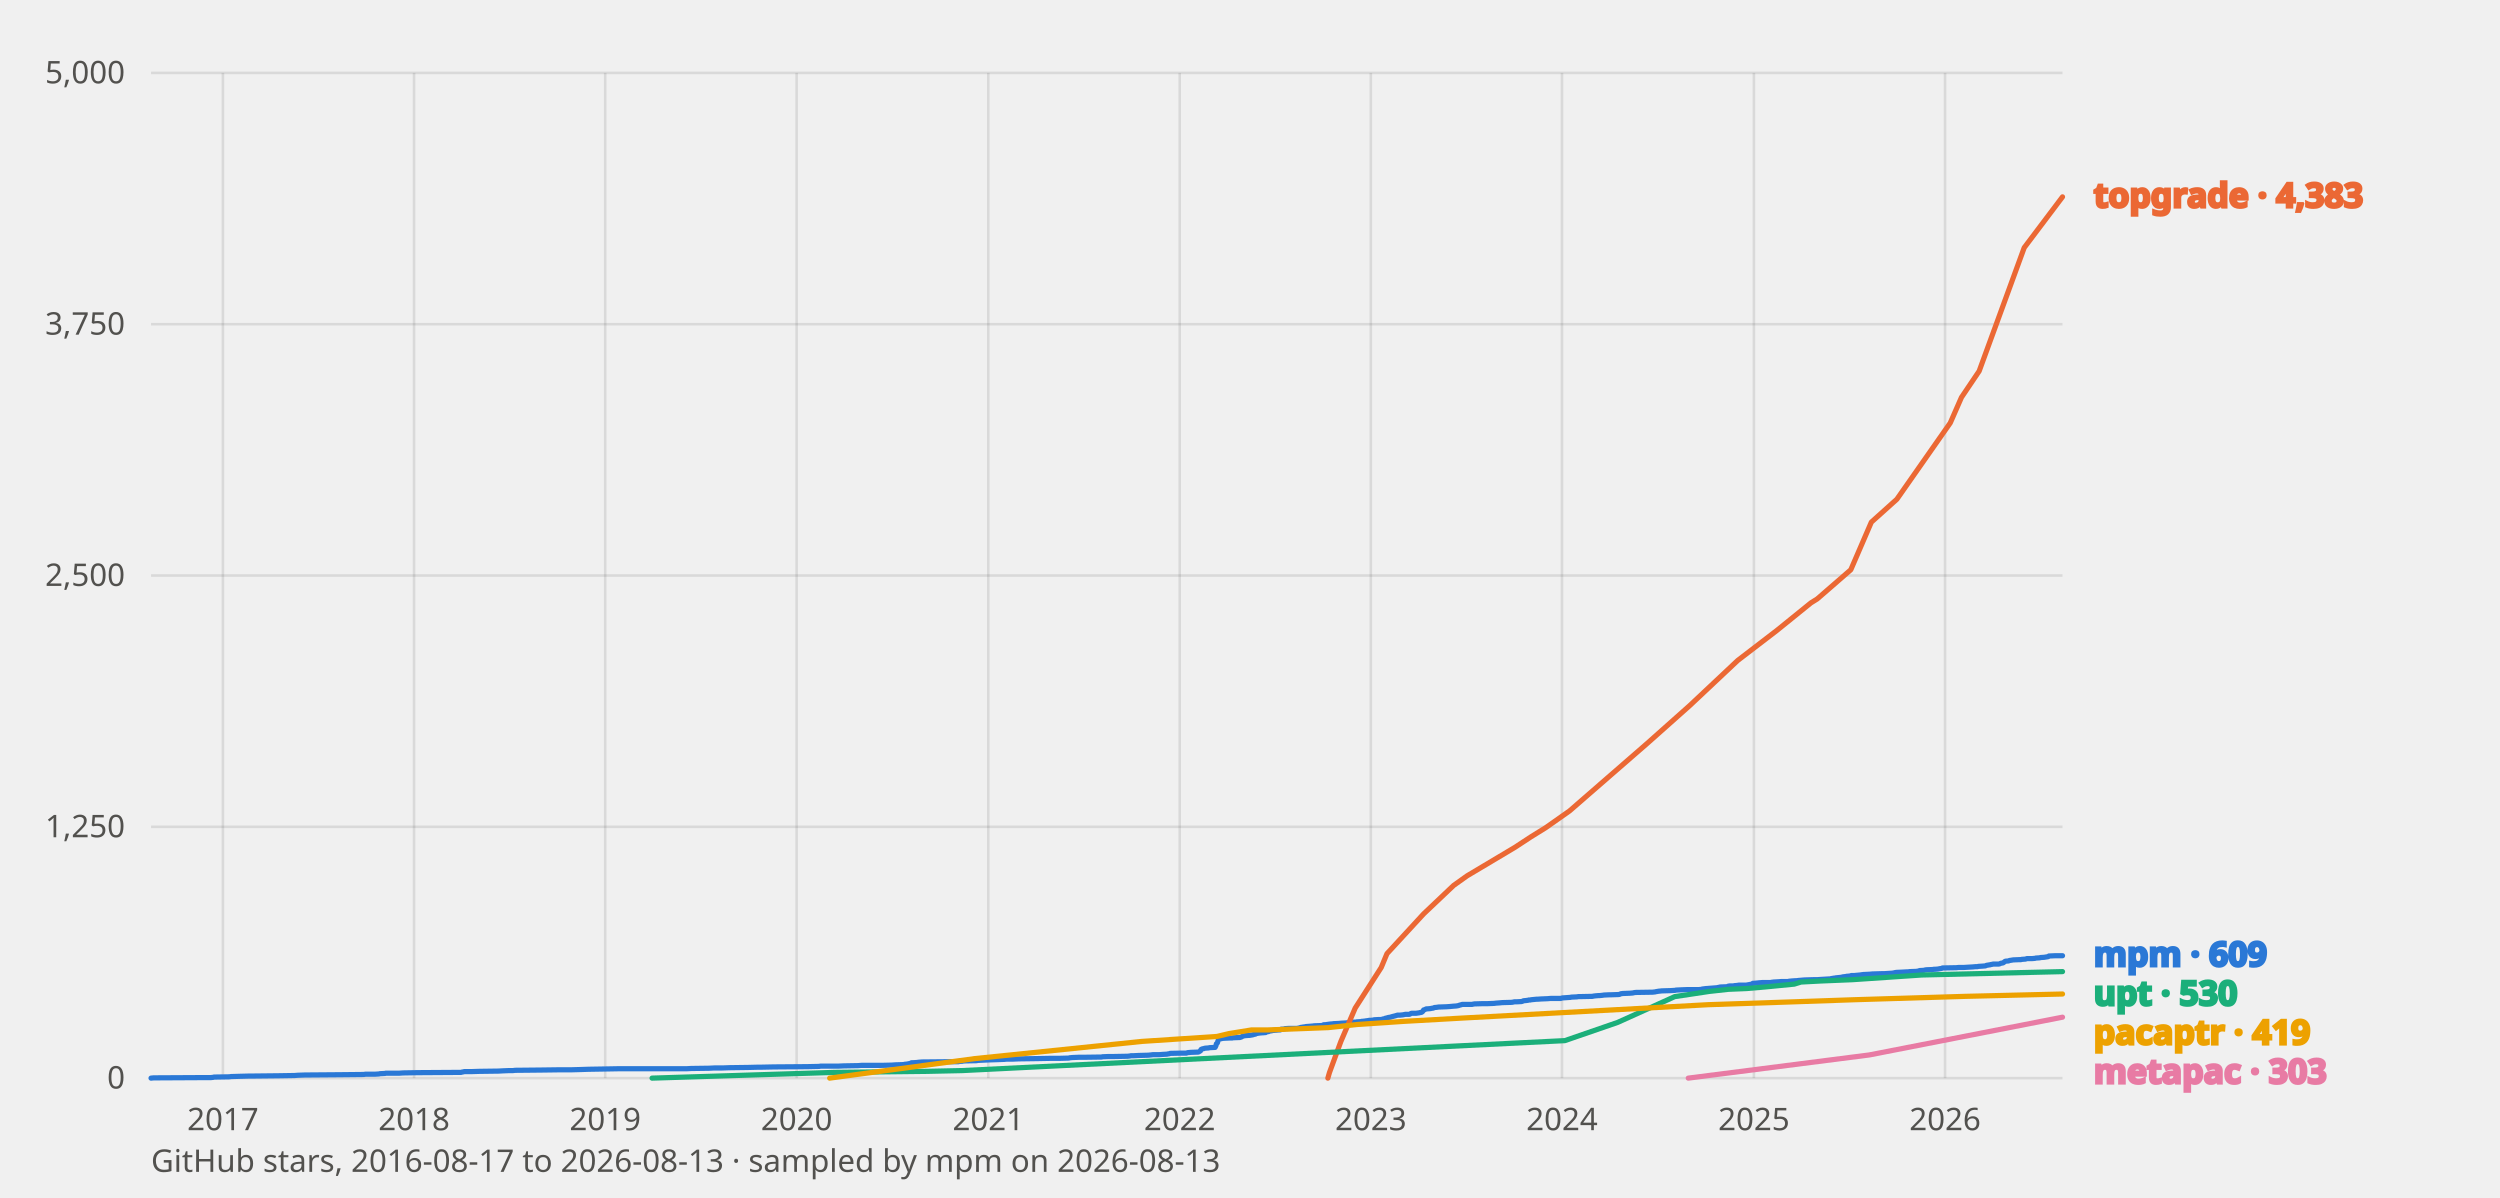
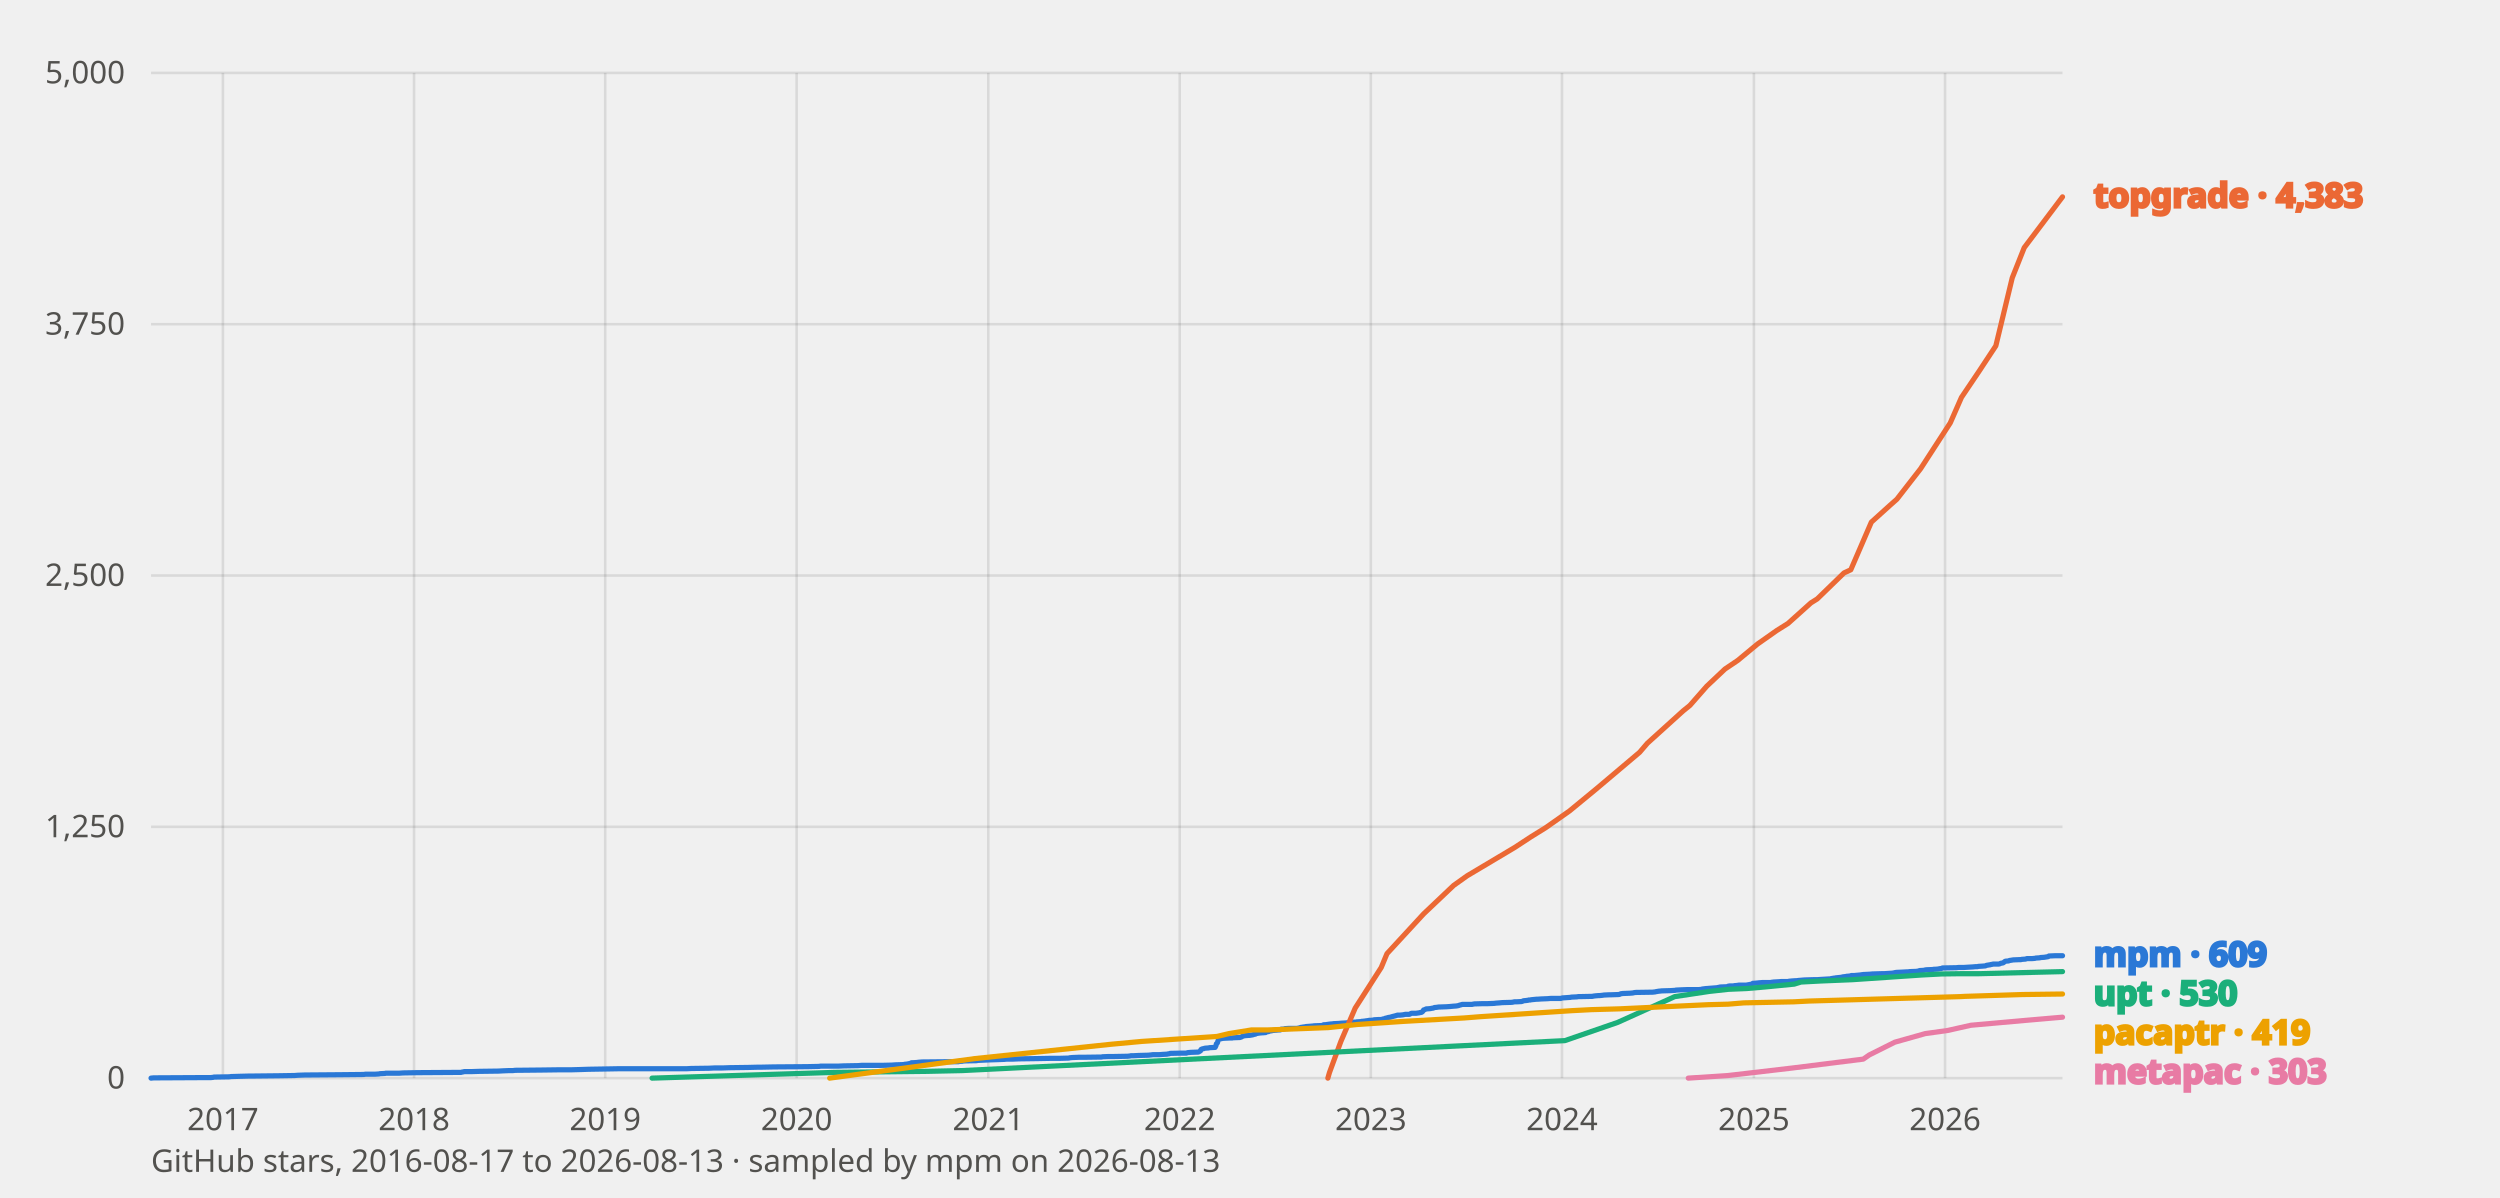
<svg xmlns="http://www.w3.org/2000/svg" viewBox="0 0 960 460" width="960" height="460" font-family="system-ui, sans-serif" role="img" aria-label="GitHub star history of mpm and its benchmarked peers">
  <style>
    text{fill:#0b0b0b}
    .tick{font-size:12px;fill:#52514e}
    .lbl{font-size:13px;font-weight:600;fill:currentColor}
    .grid{stroke:#0b0b0b;stroke-opacity:.10;stroke-width:1}
    .axis{font-size:12px;fill:#52514e}
    polyline{fill:none;stroke-width:2;stroke-linejoin:round;stroke-linecap:round}
    .s-mpm{stroke:#2a78d6;color:#2a78d6}
    .s-topgrade{stroke:#eb6834;color:#eb6834}
    .s-upt{stroke:#1baf7a;color:#1baf7a}
    .s-pacaptr{stroke:#eda100;color:#eda100}
    .s-metapac{stroke:#e87ba4;color:#e87ba4}
    @media (prefers-color-scheme: dark) {
      text{fill:#fff}
      .tick,.axis{fill:#c3c2b7}
      .grid{stroke:#fff;stroke-opacity:.14}
      .s-mpm{stroke:#3987e5;color:#3987e5}
      .s-topgrade{stroke:#d95926;color:#d95926}
      .s-upt{stroke:#199e70;color:#199e70}
      .s-pacaptr{stroke:#c98500;color:#c98500}
      .s-metapac{stroke:#d55181;color:#d55181}
    }
  </style>
  <line class="grid" x1="58" y1="414.0" x2="792" y2="414.0" />
  <text class="tick" x="48" y="418.0" text-anchor="end">0</text>
  <line class="grid" x1="58" y1="317.5" x2="792" y2="317.5" />
  <text class="tick" x="48" y="321.5" text-anchor="end">1,250</text>
  <line class="grid" x1="58" y1="221.0" x2="792" y2="221.0" />
  <text class="tick" x="48" y="225.0" text-anchor="end">2,500</text>
  <line class="grid" x1="58" y1="124.5" x2="792" y2="124.5" />
  <text class="tick" x="48" y="128.5" text-anchor="end">3,750</text>
  <line class="grid" x1="58" y1="28.0" x2="792" y2="28.0" />
  <text class="tick" x="48" y="32.0" text-anchor="end">5,000</text>
  <line class="grid" x1="85.6" y1="28" x2="85.6" y2="414" />
  <text class="tick" x="85.6" y="434" text-anchor="middle">2017</text>
  <line class="grid" x1="159.0" y1="28" x2="159.0" y2="414" />
  <text class="tick" x="159.0" y="434" text-anchor="middle">2018</text>
  <line class="grid" x1="232.4" y1="28" x2="232.4" y2="414" />
  <text class="tick" x="232.4" y="434" text-anchor="middle">2019</text>
  <line class="grid" x1="305.9" y1="28" x2="305.9" y2="414" />
  <text class="tick" x="305.9" y="434" text-anchor="middle">2020</text>
  <line class="grid" x1="379.5" y1="28" x2="379.5" y2="414" />
  <text class="tick" x="379.5" y="434" text-anchor="middle">2021</text>
  <line class="grid" x1="453.0" y1="28" x2="453.0" y2="414" />
  <text class="tick" x="453.0" y="434" text-anchor="middle">2022</text>
  <line class="grid" x1="526.4" y1="28" x2="526.4" y2="414" />
  <text class="tick" x="526.4" y="434" text-anchor="middle">2023</text>
  <line class="grid" x1="599.8" y1="28" x2="599.8" y2="414" />
  <text class="tick" x="599.8" y="434" text-anchor="middle">2024</text>
  <line class="grid" x1="673.5" y1="28" x2="673.5" y2="414" />
  <text class="tick" x="673.5" y="434" text-anchor="middle">2025</text>
  <line class="grid" x1="746.9" y1="28" x2="746.9" y2="414" />
  <text class="tick" x="746.9" y="434" text-anchor="middle">2026</text>
  <polyline class="s-mpm" points="58.0,414.0 59.0,413.9 77.3,413.8 80.9,413.8 81.9,413.7 82.1,413.6 88.0,413.5 88.8,413.4 92.2,413.3 96.0,413.2 97.6,413.2 106.9,413.1 113.1,413.0 114.3,412.9 117.2,412.8 117.8,412.8 130.2,412.7 139.7,412.6 140.3,412.5 143.9,412.5 145.5,412.4 145.9,412.3 147.9,412.2 148.1,412.1 153.4,412.1 154.8,412.0 160.6,411.9 175.9,411.8 177.1,411.8 177.3,411.7 177.9,411.6 178.3,411.5 180.9,411.5 184.0,411.4 191.4,411.3 193.2,411.2 195.6,411.1 197.0,411.1 197.8,411.0 207.7,410.9 214.9,410.8 219.4,410.8 223.0,410.7 226.0,410.6 231.8,410.5 237.3,410.4 263.6,410.4 265.4,410.3 272.3,410.2 274.3,410.1 277.3,410.1 280.1,410.0 287.2,409.9 291.2,409.8 292.4,409.8 297.2,409.7 309.9,409.6 314.5,409.5 315.1,409.4 321.8,409.4 324.0,409.3 329.6,409.2 330.8,409.1 338.5,409.1 342.5,409.0 343.9,408.9 347.1,408.8 347.3,408.7 348.3,408.6 349.3,408.4 349.7,408.3 350.0,408.1 350.4,408.1 352.0,408.0 352.8,407.9 354.0,407.8 364.4,407.7 368.1,407.7 368.3,407.6 369.7,407.5 369.9,407.4 375.1,407.3 375.3,407.2 379.9,407.0 382.9,406.9 385.6,406.8 386.6,406.7 389.0,406.7 391.2,406.6 398.2,406.5 403.5,406.4 406.9,406.4 410.5,406.3 410.7,406.2 411.7,406.1 414.1,406.0 415.7,406.0 423.0,405.9 423.4,405.8 425.8,405.7 427.8,405.7 433.0,405.6 433.9,405.5 434.3,405.4 435.3,405.4 437.3,405.3 440.9,405.2 441.9,405.1 442.7,405.0 445.1,405.0 446.3,404.9 448.1,404.8 448.5,404.7 448.7,404.7 449.1,404.6 449.3,404.5 453.6,404.4 455.6,404.4 455.8,404.3 456.2,404.2 457.4,404.1 460.2,404.0 461.0,403.5 461.2,403.0 461.4,402.9 461.6,402.8 462.0,402.7 462.2,402.7 462.4,402.6 462.8,402.5 464.2,402.4 464.4,402.3 464.6,402.3 466.6,402.2 466.9,401.6 467.1,400.8 467.3,400.7 467.5,400.4 467.7,399.7 467.9,399.2 468.1,399.0 468.3,398.9 468.9,398.9 469.1,398.8 469.9,398.7 472.1,398.6 473.1,398.6 473.5,398.5 476.1,398.4 476.7,398.2 476.9,398.1 477.1,397.9 477.3,397.9 477.5,397.8 478.1,397.7 479.3,397.6 479.7,397.6 480.9,397.4 481.3,397.3 481.5,397.2 482.1,397.1 482.3,396.9 482.5,396.9 482.9,396.8 483.6,396.7 484.6,396.6 484.8,396.6 486.0,396.5 486.2,396.3 487.2,396.1 487.4,395.9 487.8,395.9 488.4,395.8 488.8,395.7 491.0,395.5 491.6,395.5 491.8,395.4 492.0,395.2 492.8,395.2 493.2,395.1 493.4,395.0 495.0,394.9 498.0,394.9 498.6,394.8 499.0,394.7 499.6,394.5 499.8,394.5 500.3,394.4 501.1,394.3 501.5,394.2 504.1,394.0 504.7,393.9 504.9,393.9 507.7,393.8 507.9,393.7 508.1,393.6 508.3,393.5 508.9,393.5 510.3,393.3 511.1,393.2 511.7,393.2 511.9,393.1 514.1,393.0 515.1,392.9 517.0,392.8 517.6,392.7 518.6,392.6 519.0,392.5 520.6,392.5 521.0,392.4 522.6,392.3 522.8,392.2 523.0,392.2 524.0,392.1 524.6,392.0 525.4,391.9 525.8,391.8 526.4,391.8 527.4,391.7 527.6,391.6 529.4,391.5 530.2,391.5 530.8,391.4 531.0,391.3 531.6,391.2 531.8,391.1 532.0,391.0 532.6,390.9 532.8,390.8 533.2,390.7 533.9,390.6 534.5,390.4 534.9,390.3 535.3,390.2 535.7,390.1 536.7,389.8 537.7,389.8 538.7,389.7 539.7,389.5 541.1,389.5 541.5,389.4 541.7,389.2 542.1,389.1 543.7,389.1 545.1,388.9 545.3,388.8 545.7,388.8 546.1,388.6 546.3,388.4 546.5,388.1 546.7,387.8 546.9,387.8 547.3,387.6 547.7,387.4 548.1,387.4 549.3,387.3 549.7,387.2 550.4,387.1 550.8,386.9 551.8,386.8 552.4,386.7 552.6,386.7 555.4,386.6 556.8,386.5 557.8,386.4 559.2,386.3 559.8,386.2 560.2,386.1 560.4,386.0 560.8,385.9 561.2,385.8 561.4,385.7 565.2,385.7 565.6,385.6 566.2,385.5 569.5,385.4 571.3,385.4 573.7,385.3 574.5,385.2 575.9,385.1 576.9,385.0 580.5,384.9 581.1,384.8 581.5,384.7 582.3,384.7 584.2,384.6 584.6,384.5 584.8,384.4 585.0,384.3 586.0,384.2 586.8,384.1 587.0,384.0 587.6,384.0 588.0,383.9 589.0,383.8 590.0,383.7 590.4,383.7 591.8,383.6 594.2,383.5 595.4,383.4 599.4,383.4 599.6,383.3 600.0,383.2 602.9,383.0 603.1,383.0 603.3,382.9 605.5,382.8 606.1,382.7 606.7,382.7 611.5,382.6 611.9,382.5 612.7,382.4 613.9,382.3 614.3,382.3 615.3,382.2 615.9,382.1 618.0,382.0 618.6,382.0 621.6,381.9 622.0,381.8 622.2,381.7 622.4,381.6 623.2,381.5 625.8,381.4 627.0,381.3 627.4,381.2 628.0,381.1 634.3,381.0 634.5,381.0 635.5,380.9 635.9,380.8 636.5,380.7 637.1,380.6 637.3,380.6 638.1,380.5 641.5,380.4 643.1,380.3 643.3,380.3 643.5,380.2 645.5,380.1 648.1,380.0 652.4,380.0 653.4,379.9 653.6,379.8 654.4,379.7 655.2,379.6 655.4,379.6 656.6,379.5 659.2,379.3 660.2,379.1 660.6,379.0 660.8,379.0 663.4,378.9 663.6,378.7 664.2,378.6 665.6,378.6 666.0,378.5 667.1,378.4 667.7,378.3 670.5,378.3 672.7,377.9 672.9,377.8 673.1,377.6 673.5,377.6 674.5,377.5 675.5,377.4 676.7,377.3 679.9,377.3 680.3,377.2 681.1,377.1 682.9,377.0 684.2,376.9 686.6,376.9 687.0,376.8 688.0,376.7 689.4,376.6 689.8,376.6 690.6,376.5 691.8,376.4 693.0,376.3 696.4,376.2 697.8,376.2 699.2,376.1 702.5,375.9 702.9,375.9 703.1,375.8 703.7,375.7 704.3,375.6 704.5,375.6 704.9,375.5 705.9,375.4 706.9,375.3 707.3,375.2 707.5,375.2 707.7,375.1 708.7,375.0 709.1,374.9 710.3,374.8 710.7,374.7 710.9,374.6 712.1,374.6 713.1,374.5 714.3,374.4 714.9,374.3 715.7,374.2 715.9,374.2 718.0,374.1 719.0,374.0 722.4,373.9 723.4,373.9 725.0,373.8 726.6,373.7 727.2,373.6 727.6,373.5 728.2,373.4 730.4,373.3 732.2,373.2 732.6,373.2 733.4,373.1 735.9,373.0 736.5,372.9 736.7,372.9 736.9,372.8 737.1,372.7 738.9,372.6 739.1,372.5 739.7,372.4 742.1,372.3 742.7,372.2 743.1,372.2 744.3,372.1 744.7,372.0 745.5,371.9 745.9,371.7 751.2,371.6 752.2,371.5 754.2,371.5 755.8,371.4 757.6,371.3 758.6,371.2 759.4,371.2 759.6,371.1 761.2,371.0 762.4,370.9 762.6,370.8 762.8,370.7 764.0,370.5 764.2,370.5 764.4,370.4 765.0,370.3 765.4,370.2 767.5,370.2 767.9,370.1 768.3,369.9 768.9,369.8 769.3,369.7 769.5,369.5 769.9,369.2 770.1,369.1 771.3,369.0 771.7,368.8 771.9,368.8 773.1,368.6 775.5,368.5 776.1,368.5 776.3,368.4 777.7,368.3 778.1,368.2 778.3,368.1 780.3,368.1 781.5,368.0 781.7,367.9 783.3,367.8 783.5,367.7 785.0,367.6 785.6,367.5 786.2,367.4 786.4,367.4 786.6,367.3 786.8,367.1 787.0,367.1 789.2,367.0 792.0,367.0" />
-   <polyline class="s-topgrade" points="509.9,414.0 510.5,411.9 514.9,399.9 520.4,387.1 530.4,371.5 532.6,366.2 546.7,350.9 558.2,340.0 563.4,336.3 581.7,325.4 587.8,321.4 593.6,317.8 602.7,311.4 632.6,285.4 648.9,270.9 667.3,253.6 682.3,242.1 695.4,231.5 697.8,230.0 710.7,218.8 718.6,200.5 728.4,191.7 748.9,162.4 753.2,152.6 760.0,142.5 777.3,95.1 792.0,75.6" />
-   <polyline class="s-upt" points="250.4,414.0 320.4,411.8 355.8,411.4 369.5,411.1 600.9,399.6 621.2,392.6 643.1,382.7 656.4,380.7 663.6,379.9 670.7,379.6 677.7,379.0 689.0,377.9 691.6,377.1 699.2,376.7 711.3,376.2 737.9,374.4 792.0,373.1" />
-   <polyline class="s-pacaptr" points="318.6,414.0 374.3,406.5 438.5,399.9 467.3,398.0 471.9,396.9 480.5,395.5 486.6,395.5 510.1,394.6 521.2,393.4 539.1,392.2 562.2,390.9 656.0,385.8 688.8,384.7 711.9,383.9 754.6,382.6 792.0,381.7" />
-   <polyline class="s-metapac" points="648.3,414.0 717.8,405.1 792.0,390.6" />
+   <polyline class="s-topgrade" points="509.9,414.0 510.5,411.9 514.9,399.9 520.4,387.1 530.4,371.5 532.6,366.2 546.7,350.9 558.2,340.0 563.4,336.3 581.7,325.4 587.8,321.4 593.6,317.8 602.7,311.4 612.9,303.0 629.6,288.9 632.6,285.4 646.3,273.0 648.9,270.9 655.4,263.5 662.4,256.9 667.3,253.6 674.9,247.3 682.3,242.1 686.6,239.4 695.4,231.5 697.8,230.0 708.1,220.0 710.7,218.8 718.6,200.5 725.8,194.0 728.4,191.7 737.5,180.0 748.9,162.4 753.2,152.6 760.0,142.5 766.4,132.8 772.7,106.7 777.3,95.1 792.0,75.6" />
+   <polyline class="s-upt" points="250.4,414.0 320.4,411.8 355.8,411.4 369.5,411.1 600.9,399.6 621.2,392.6 643.1,382.7 656.4,380.7 663.6,379.9 670.7,379.6 677.7,379.0 689.0,377.9 691.6,377.1 699.2,376.7 711.3,376.2 737.9,374.4 745.5,374.0 752.8,373.9 760.0,373.9 792.0,373.1" />
+   <polyline class="s-pacaptr" points="318.6,414.0 374.3,406.5 426.6,401.0 438.5,399.9 467.3,398.0 471.9,396.9 480.5,395.5 486.6,395.5 510.1,394.6 521.2,393.4 539.1,392.2 562.2,390.9 568.5,390.4 603.5,388.1 611.1,387.7 621.8,387.4 656.0,385.8 663.6,385.6 669.7,385.1 688.8,384.7 694.6,384.4 711.9,383.9 746.1,382.9 752.8,382.7 754.6,382.6 776.7,381.9 792.0,381.7" />
+   <polyline class="s-metapac" points="648.3,414.0 663.6,413.0 688.4,410.1 715.5,406.7 717.8,405.1 727.6,400.2 739.3,396.9 747.9,395.7 756.8,393.7 778.1,391.8 789.6,390.8 792.0,390.6" />
  <text class="lbl s-topgrade" x="804" y="79.6">topgrade · 4,383</text>
  <text class="lbl s-mpm" x="804" y="371.0">mpm · 609</text>
  <text class="lbl s-upt" x="804" y="386.0">upt · 530</text>
  <text class="lbl s-pacaptr" x="804" y="401.0">pacaptr · 419</text>
  <text class="lbl s-metapac" x="804" y="416.0">metapac · 303</text>
  <text class="axis" x="58" y="450">GitHub stars, 2016-08-17 to 2026-08-13 · sampled by mpm on 2026-08-13</text>
</svg>
